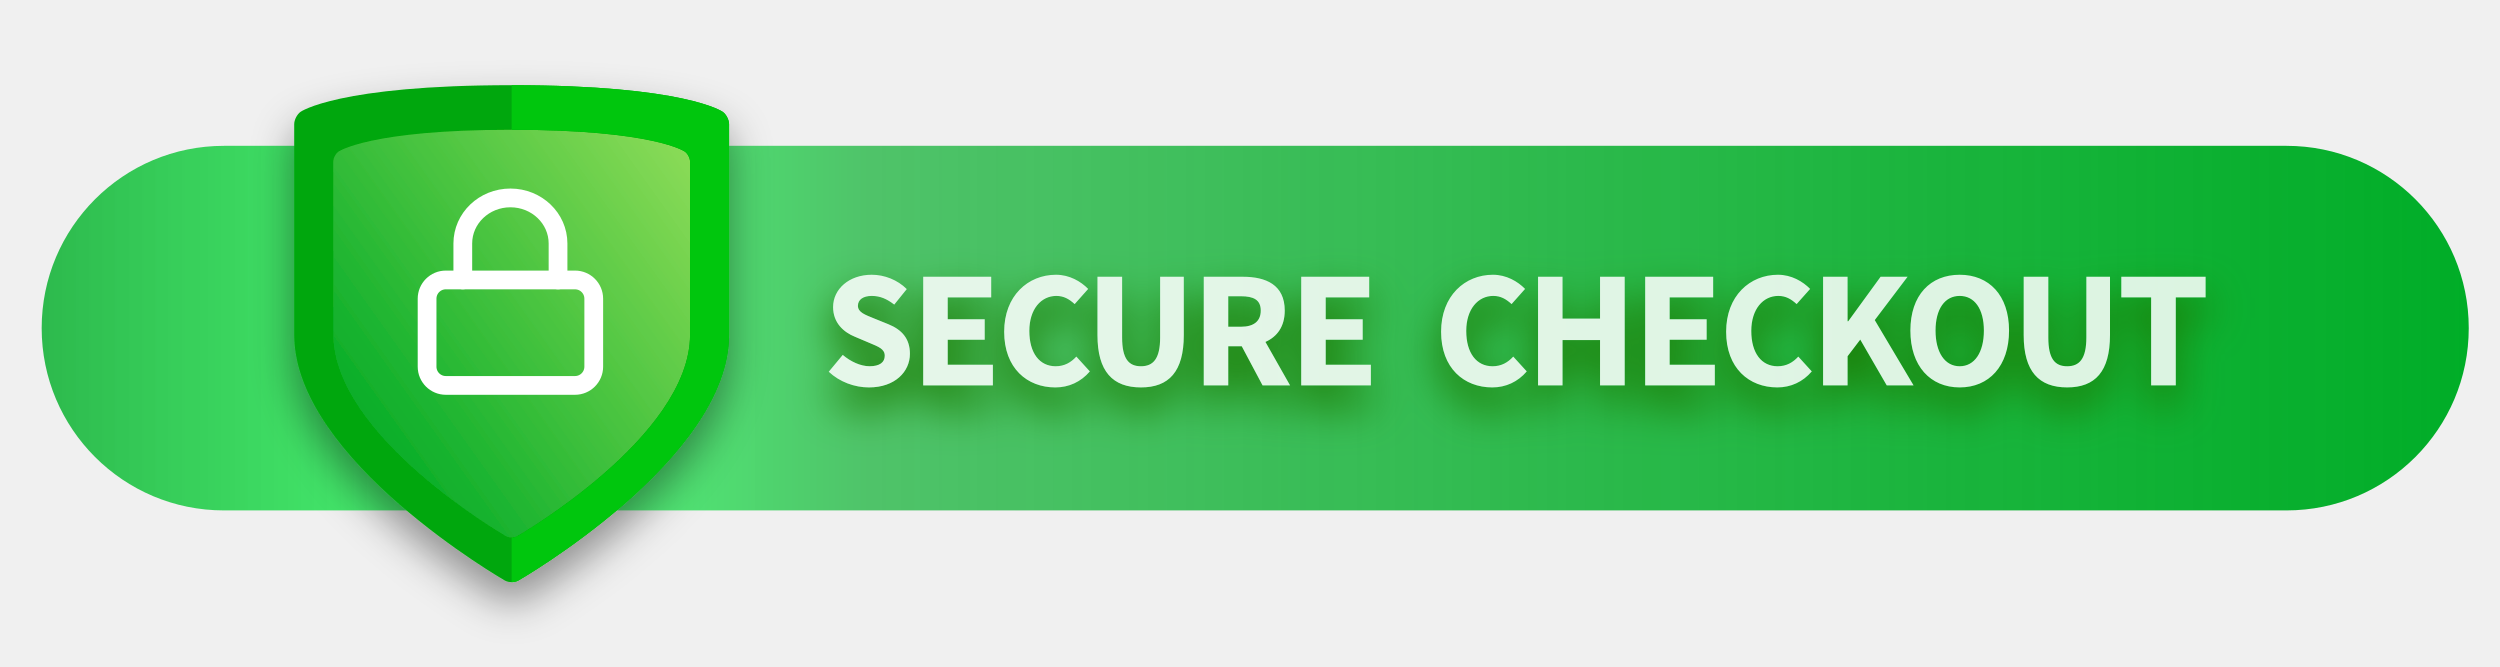
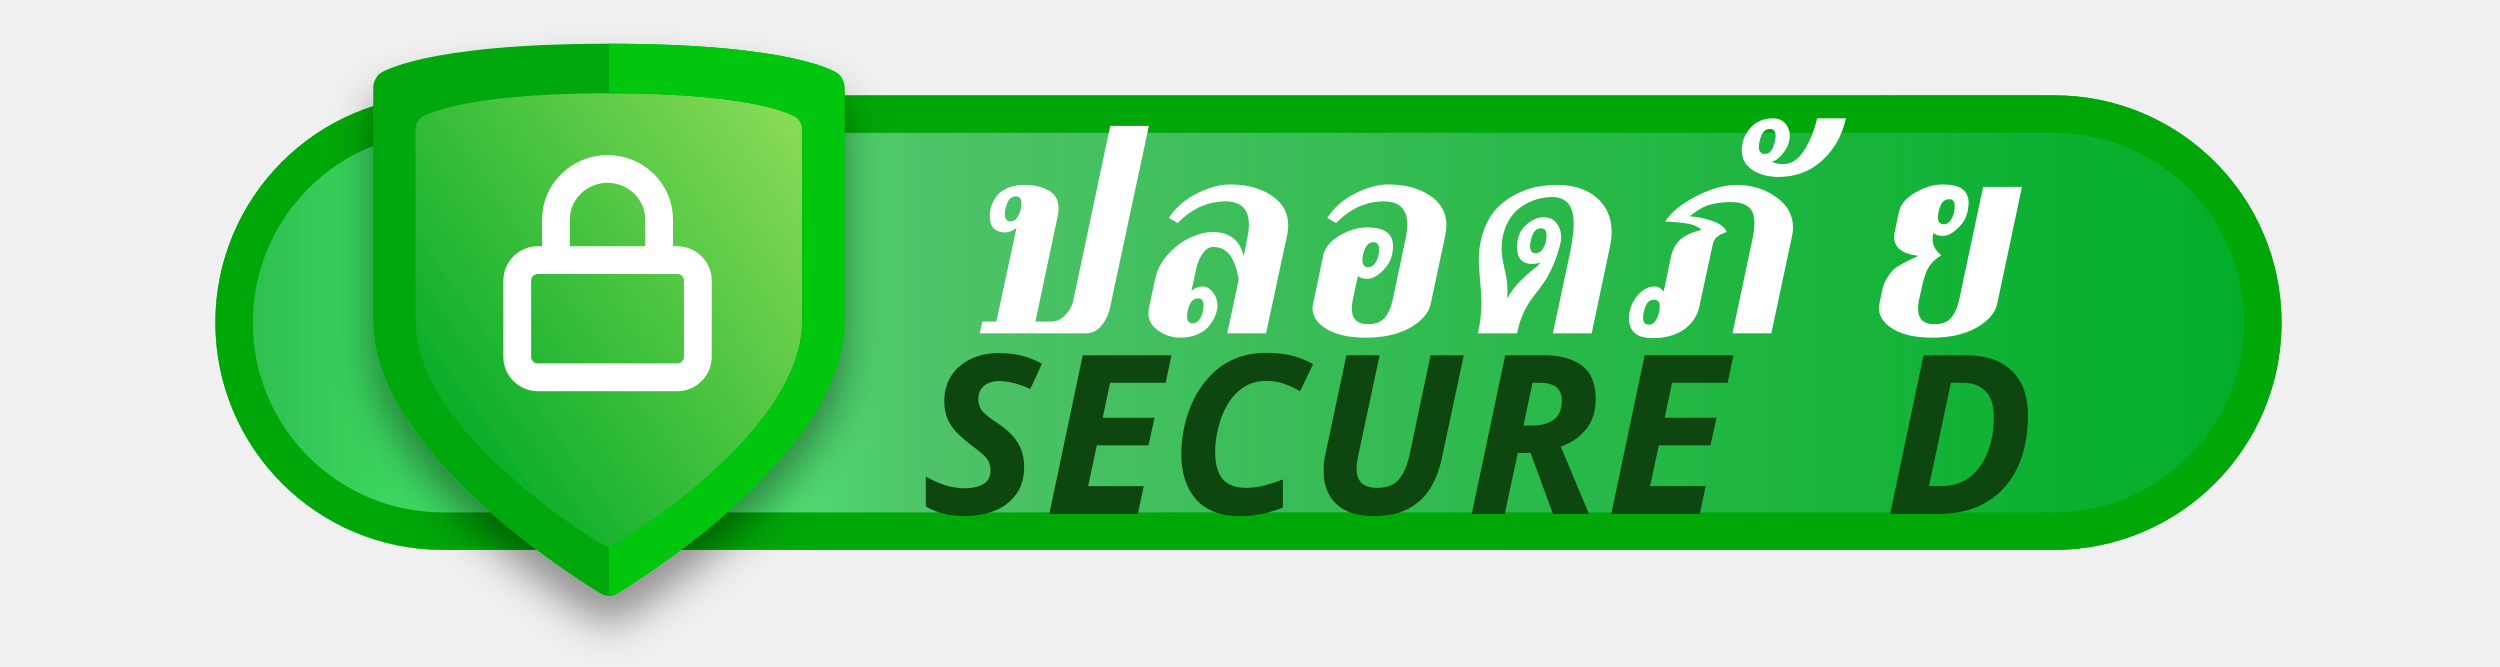
- <svg xmlns="http://www.w3.org/2000/svg" xmlns:xlink="http://www.w3.org/1999/xlink" width="240px" height="64px" viewBox="0 0 240 64" version="1.1">
+ <svg xmlns="http://www.w3.org/2000/svg" xmlns:xlink="http://www.w3.org/1999/xlink" width="180px" height="48px" viewBox="0 0 180 48" version="1.1">
  <defs>
    <linearGradient x1="0%" y1="50%" x2="100%" y2="50%" id="linearGradient-1">
      <stop stop-color="#00AD27" offset="0%" />
      <stop stop-color="#00AD27" stop-opacity="0.67" offset="65.898%" />
      <stop stop-color="#00FF3E" stop-opacity="0.666" offset="79.674%" />
      <stop stop-color="#00AD27" stop-opacity="0.812" offset="100%" />
    </linearGradient>
-     <path d="M75.56,27.688 C76.616,28.68 78.056,29.192 79.416,29.192 C81.912,29.192 83.352,27.688 83.352,25.96 C83.352,24.488 82.552,23.64 81.288,23.128 L79.944,22.584 C79.048,22.216 78.36,21.992 78.36,21.352 C78.36,20.76 78.872,20.408 79.688,20.408 C80.52,20.408 81.16,20.712 81.848,21.24 L83.048,19.752 C82.152,18.856 80.888,18.376 79.688,18.376 C77.512,18.376 75.976,19.752 75.976,21.48 C75.976,23 77,23.896 78.072,24.328 L79.432,24.904 C80.344,25.288 80.936,25.496 80.936,26.152 C80.936,26.776 80.456,27.16 79.48,27.16 C78.616,27.16 77.656,26.712 76.904,26.072 L75.56,27.688 Z M84.628,29 L91.316,29 L91.316,27.016 L86.98,27.016 L86.98,24.616 L90.532,24.616 L90.532,22.648 L86.98,22.648 L86.98,20.552 L91.156,20.552 L91.156,18.568 L84.628,18.568 L84.628,29 Z M92.4,23.848 C92.4,27.352 94.608,29.192 97.312,29.192 C98.608,29.192 99.76,28.664 100.624,27.656 L99.328,26.232 C98.816,26.792 98.192,27.16 97.344,27.16 C95.808,27.16 94.816,25.912 94.816,23.768 C94.816,21.672 95.952,20.408 97.408,20.408 C98.128,20.408 98.64,20.712 99.168,21.192 L100.464,19.736 C99.76,19.016 98.672,18.376 97.376,18.376 C94.688,18.376 92.4,20.392 92.4,23.848 Z M101.356,24.168 C101.356,27.672 102.828,29.192 105.532,29.192 C108.22,29.192 109.644,27.672 109.644,24.168 L109.644,18.568 L107.372,18.568 L107.372,24.408 C107.372,26.456 106.7,27.16 105.532,27.16 C104.364,27.16 103.724,26.456 103.724,24.408 L103.724,18.568 L101.356,18.568 L101.356,24.168 Z M113.912,20.44 L113.912,23.368 L115.128,23.368 C116.36,23.368 117.032,22.84 117.032,21.816 C117.032,20.792 116.36,20.44 115.128,20.44 L113.912,20.44 Z M119.848,29 L117.208,29 L115.208,25.24 L113.912,25.24 L113.912,29 L111.56,29 L111.56,18.568 L115.32,18.568 C117.528,18.568 119.336,19.336 119.336,21.816 C119.336,23.352 118.6,24.328 117.48,24.824 L119.848,29 Z M120.916,29 L127.604,29 L127.604,27.016 L123.268,27.016 L123.268,24.616 L126.82,24.616 L126.82,22.648 L123.268,22.648 L123.268,20.552 L127.444,20.552 L127.444,18.568 L120.916,18.568 L120.916,29 Z M134.344,23.848 C134.344,27.352 136.552,29.192 139.256,29.192 C140.552,29.192 141.704,28.664 142.568,27.656 L141.272,26.232 C140.76,26.792 140.136,27.16 139.288,27.16 C137.752,27.16 136.76,25.912 136.76,23.768 C136.76,21.672 137.896,20.408 139.352,20.408 C140.072,20.408 140.584,20.712 141.112,21.192 L142.408,19.736 C141.704,19.016 140.616,18.376 139.32,18.376 C136.632,18.376 134.344,20.392 134.344,23.848 Z M143.652,29 L146.004,29 L146.004,24.648 L149.604,24.648 L149.604,29 L151.972,29 L151.972,18.568 L149.604,18.568 L149.604,22.584 L146.004,22.584 L146.004,18.568 L143.652,18.568 L143.652,29 Z M153.936,29 L160.624,29 L160.624,27.016 L156.288,27.016 L156.288,24.616 L159.84,24.616 L159.84,22.648 L156.288,22.648 L156.288,20.552 L160.464,20.552 L160.464,18.568 L153.936,18.568 L153.936,29 Z M161.708,23.848 C161.708,27.352 163.916,29.192 166.62,29.192 C167.916,29.192 169.068,28.664 169.932,27.656 L168.636,26.232 C168.124,26.792 167.5,27.16 166.652,27.16 C165.116,27.16 164.124,25.912 164.124,23.768 C164.124,21.672 165.26,20.408 166.716,20.408 C167.436,20.408 167.948,20.712 168.476,21.192 L169.772,19.736 C169.068,19.016 167.98,18.376 166.684,18.376 C163.996,18.376 161.708,20.392 161.708,23.848 Z M171.016,29 L171.016,18.568 L173.368,18.568 L173.368,22.84 L173.432,22.84 L176.536,18.568 L179.128,18.568 L175.976,22.728 L179.704,29 L177.128,29 L174.584,24.6 L173.368,26.2 L173.368,29 L171.016,29 Z M184.132,29.192 C181.316,29.192 179.396,27.144 179.396,23.736 C179.396,20.328 181.316,18.376 184.132,18.376 C186.948,18.376 188.868,20.344 188.868,23.736 C188.868,27.144 186.948,29.192 184.132,29.192 Z M184.132,27.16 C185.556,27.16 186.452,25.832 186.452,23.736 C186.452,21.656 185.556,20.408 184.132,20.408 C182.708,20.408 181.812,21.656 181.812,23.736 C181.812,25.832 182.708,27.16 184.132,27.16 Z M190.272,24.168 C190.272,27.672 191.744,29.192 194.448,29.192 C197.136,29.192 198.56,27.672 198.56,24.168 L198.56,18.568 L196.288,18.568 L196.288,24.408 C196.288,26.456 195.616,27.16 194.448,27.16 C193.28,27.16 192.64,26.456 192.64,24.408 L192.64,18.568 L190.272,18.568 L190.272,24.168 Z M202.508,29 L204.876,29 L204.876,20.552 L207.74,20.552 L207.74,18.568 L199.644,18.568 L199.644,20.552 L202.508,20.552 L202.508,29 Z" id="path-2" />
-     <filter x="-5.3%" y="-46.2%" width="110.6%" height="229.4%" filterUnits="objectBoundingBox" id="filter-3">
+     <rect id="path-2" x="0.505" y="3.864" width="148.765" height="32.727" rx="16.364" />
+     <filter x="-15.7%" y="-8.7%" width="131.4%" height="127.5%" filterUnits="objectBoundingBox" id="filter-3">
      <feOffset dx="0" dy="2" in="SourceAlpha" result="shadowOffsetOuter1" />
-       <feGaussianBlur stdDeviation="2" in="shadowOffsetOuter1" result="shadowBlurOuter1" />
-       <feComposite in="shadowBlurOuter1" in2="SourceAlpha" operator="out" result="shadowBlurOuter1" />
-       <feColorMatrix values="0 0 0 0 0.102   0 0 0 0 0.471   0 0 0 0 0  0 0 0 1 0" type="matrix" in="shadowBlurOuter1" />
-     </filter>
-     <filter x="-16.7%" y="-10.4%" width="133.3%" height="129.2%" filterUnits="objectBoundingBox" id="filter-4">
-       <feOffset dx="0" dy="2" in="SourceAlpha" result="shadowOffsetOuter1" />
-       <feGaussianBlur stdDeviation="2" in="shadowOffsetOuter1" result="shadowBlurOuter1" />
+       <feGaussianBlur stdDeviation="1.5" in="shadowOffsetOuter1" result="shadowBlurOuter1" />
      <feColorMatrix values="0 0 0 0 0   0 0 0 0 0   0 0 0 0 0  0 0 0 0.406 0" type="matrix" in="shadowBlurOuter1" result="shadowMatrixOuter1" />
      <feMerge>
        <feMergeNode in="shadowMatrixOuter1" />
        <feMergeNode in="SourceGraphic" />
      </feMerge>
    </filter>
-     <linearGradient x1="107.01%" y1="-3.797%" x2="5.907%" y2="78.631%" id="linearGradient-5">
+     <linearGradient x1="107.01%" y1="-3.797%" x2="5.907%" y2="78.631%" id="linearGradient-4">
      <stop stop-color="#9BE15D" offset="0%" />
      <stop stop-color="#00AA26" offset="100%" />
    </linearGradient>
  </defs>
-   <g id="Symbols" stroke="none" stroke-width="1" fill="none" fill-rule="evenodd">
-     <g id="icn-securecheckout">
-       <g transform="translate(4, 8)">
-         <rect id="Rectangle-7" fill="url(#linearGradient-1)" transform="translate(116.5, 23.5) scale(-1, -1) translate(-116.5, -23.5) " x="0" y="6" width="233" height="35" rx="17.5" />
-         <g id="Secure-Checkout">
-           <use fill="black" fill-opacity="1" filter="url(#filter-3)" xlink:href="#path-2" />
-           <use fill-opacity="0.853" fill="#FFFFFF" fill-rule="evenodd" xlink:href="#path-2" />
+   <g id="icn-securecheckout" stroke="none" stroke-width="1" fill="none" fill-rule="evenodd">
+     <g transform="translate(15, 3)">
+       <g id="Rectangle-7" transform="translate(74.88773, 20.22727) scale(-1, -1) translate(-74.88773, -20.22727) ">
+         <use fill="url(#linearGradient-1)" fill-rule="evenodd" xlink:href="#path-2" />
+         <rect stroke="#00A708" stroke-width="2.7" x="1.855" y="5.214" width="146.065" height="30.027" rx="15.014" />
+       </g>
+       <g id="Group-5" filter="url(#filter-3)" transform="translate(11.67665, 0)">
+         <g id="Group">
+           <path d="M31.629,20.104 C31.629,28.62 17.611,36.872 17.611,36.872 C17.363,37.017 16.96,37.017 16.712,36.872 C16.712,36.872 2.694,28.62 2.694,20.104 C2.694,15.846 2.694,5.733 2.694,5.733 C2.694,5.44 2.883,5.062 3.115,4.892 C3.115,4.892 5.587,3.072 17.162,3.072 C28.736,3.072 31.208,4.892 31.208,4.892 C31.44,5.062 31.629,5.44 31.629,5.733 C31.629,5.733 31.629,15.846 31.629,20.104" id="Fill-26" fill="url(#linearGradient-4)" />
+           <path d="M31.081,20.101 C31.081,28.294 17.594,36.234 17.594,36.234 C17.356,36.373 16.967,36.373 16.729,36.234 C16.729,36.234 3.242,28.294 3.242,20.101 C3.242,16.004 3.242,6.275 3.242,6.275 C3.242,5.993 3.423,5.629 3.647,5.465 C3.647,5.465 6.026,3.715 17.162,3.715 C28.297,3.715 30.676,5.465 30.676,5.465 C30.9,5.629 31.081,5.993 31.081,6.275 C31.081,6.275 31.081,16.004 31.081,20.101 M33.632,2.281 C33.632,2.281 30.733,0.148 17.162,0.148 C3.59,0.148 0.691,2.281 0.691,2.281 C0.419,2.48 0.198,2.924 0.198,3.268 C0.198,3.268 0.198,15.125 0.198,20.117 C0.198,30.102 16.635,39.778 16.635,39.778 C16.925,39.948 17.398,39.948 17.688,39.778 C17.688,39.778 34.125,30.102 34.125,20.117 C34.125,15.125 34.125,3.268 34.125,3.268 C34.125,2.924 33.904,2.48 33.632,2.281" id="Fill-27" fill="#00A708" />
+           <path d="M17.531,33.872 C17.531,33.872 29.053,27.09 29.053,20.09 C29.053,16.591 29.053,8.279 29.053,8.279 C29.053,8.279 29.053,16.591 29.053,20.09 C29.053,27.09 17.531,33.872 17.531,33.872" id="Fill-34" fill="#FBCAC9" />
+           <path d="M30.676,5.465 C30.9,5.629 31.081,5.993 31.081,6.275 C31.081,6.275 31.081,16.004 31.081,20.101 C31.081,28.294 17.594,36.234 17.594,36.234 C17.475,36.304 17.318,36.339 17.162,36.339 L17.162,39.906 C17.352,39.906 17.543,39.863 17.688,39.778 C17.688,39.778 34.125,30.102 34.125,20.117 C34.125,15.125 34.125,3.268 34.125,3.268 C34.125,2.924 33.904,2.48 33.632,2.281 C33.632,2.281 30.733,0.148 17.162,0.148 L17.162,3.715 C28.297,3.715 30.676,5.465 30.676,5.465" id="Fill-40" fill="#00C609" />
        </g>
-         <g id="Group-5" filter="url(#filter-4)" transform="translate(24, 0)">
-           <g id="Group">
-             <path d="M38.921,24.125 C38.921,34.344 21.67,44.246 21.67,44.246 C21.366,44.421 20.869,44.421 20.565,44.246 C20.565,44.246 3.315,34.344 3.315,24.125 C3.315,19.015 3.315,6.88 3.315,6.88 C3.315,6.529 3.547,6.075 3.833,5.87 C3.833,5.87 6.875,3.687 21.118,3.687 C35.36,3.687 38.403,5.87 38.403,5.87 C38.688,6.075 38.921,6.529 38.921,6.88 C38.921,6.88 38.921,19.015 38.921,24.125" id="Fill-26" fill="url(#linearGradient-5)" />
-             <path d="M38.246,24.121 C38.246,33.953 21.649,43.48 21.649,43.48 C21.357,43.648 20.879,43.648 20.586,43.48 C20.586,43.48 3.989,33.953 3.989,24.121 C3.989,19.205 3.989,7.53 3.989,7.53 C3.989,7.191 4.212,6.755 4.487,6.558 C4.487,6.558 7.415,4.457 21.118,4.457 C34.821,4.457 37.748,6.558 37.748,6.558 C38.023,6.755 38.246,7.191 38.246,7.53 C38.246,7.53 38.246,19.205 38.246,24.121 M41.385,2.737 C41.385,2.737 37.817,0.177 21.118,0.177 C4.418,0.177 0.851,2.737 0.851,2.737 C0.516,2.977 0.243,3.509 0.243,3.921 C0.243,3.921 0.243,18.15 0.243,24.141 C0.243,36.123 20.47,47.733 20.47,47.733 C20.826,47.938 21.409,47.938 21.766,47.733 C21.766,47.733 41.992,36.123 41.992,24.141 C41.992,18.15 41.992,3.921 41.992,3.921 C41.992,3.509 41.72,2.977 41.385,2.737" id="Fill-27" fill="#00A708" />
-             <path d="M21.572,40.646 L21.572,40.646 C21.572,40.646 35.75,32.508 35.75,24.108 C35.75,19.909 35.75,9.934 35.75,9.934 C35.75,9.934 35.75,19.909 35.75,24.108 C35.75,32.508 21.572,40.646 21.572,40.646" id="Fill-34" fill="#FBCAC9" />
-             <path d="M37.748,6.558 C38.023,6.755 38.246,7.191 38.246,7.53 C38.246,7.53 38.246,19.205 38.246,24.121 C38.246,33.953 21.649,43.48 21.649,43.48 C21.503,43.564 21.31,43.606 21.118,43.606 L21.118,47.887 C21.353,47.887 21.587,47.836 21.766,47.733 C21.766,47.733 41.992,36.123 41.992,24.141 C41.992,18.15 41.992,3.921 41.992,3.921 C41.992,3.509 41.72,2.977 41.385,2.737 C41.385,2.737 37.817,0.177 21.118,0.177 L21.118,4.457 C34.821,4.457 37.748,6.558 37.748,6.558" id="Fill-40" fill="#00C609" />
-           </g>
-           <g id="lock" transform="translate(13, 11)" stroke="#FFFFFF" stroke-width="1.8" stroke-linecap="round" stroke-linejoin="round">
-             <rect id="Rectangle-path" x="0" y="7.875" width="16" height="10.125" rx="1.8" />
-             <path d="M3.429,7.875 L3.429,4.375 C3.429,1.959 5.475,3.88578059e-16 8,0 C10.525,-7.77156117e-16 12.571,1.959 12.571,4.375 L12.571,7.875" id="Shape" />
-           </g>
+         <g id="lock" transform="translate(10.56458, 9.166667)" stroke="#FFFFFF" stroke-linecap="round" stroke-linejoin="round" stroke-width="2">
+           <rect id="Rectangle-path" x="0" y="6.562" width="13.003" height="8.438" rx="1.485" />
+           <path d="M2.786,6.562 L2.786,3.646 C2.786,1.632 4.45,3.23815049e-16 6.501,0 C8.553,-6.47630098e-16 10.216,1.632 10.216,3.646 L10.216,6.562" id="Shape" />
        </g>
      </g>
    </g>
+     <text id="SECURED" font-family="BoonTook-Ultra-Oblique, BoonTook Ultra" font-size="16" font-style="italic" font-weight="600" letter-spacing="0.3" fill="#0D460F">
+       <tspan x="66.347" y="37">SECURE</tspan>
+       <tspan x="135.667" y="37">D</tspan>
+     </text>
+     <text id="ปลอดภัย" font-family="BoonTook-Ultra-Oblique, BoonTook Ultra" font-size="20" font-style="italic" font-weight="600" letter-spacing="0.2" fill="#FFFFFF">
+       <tspan x="68.5" y="24">ปลอดภั</tspan>
+       <tspan x="133.583" y="24">ย</tspan>
+     </text>
  </g>
</svg>
